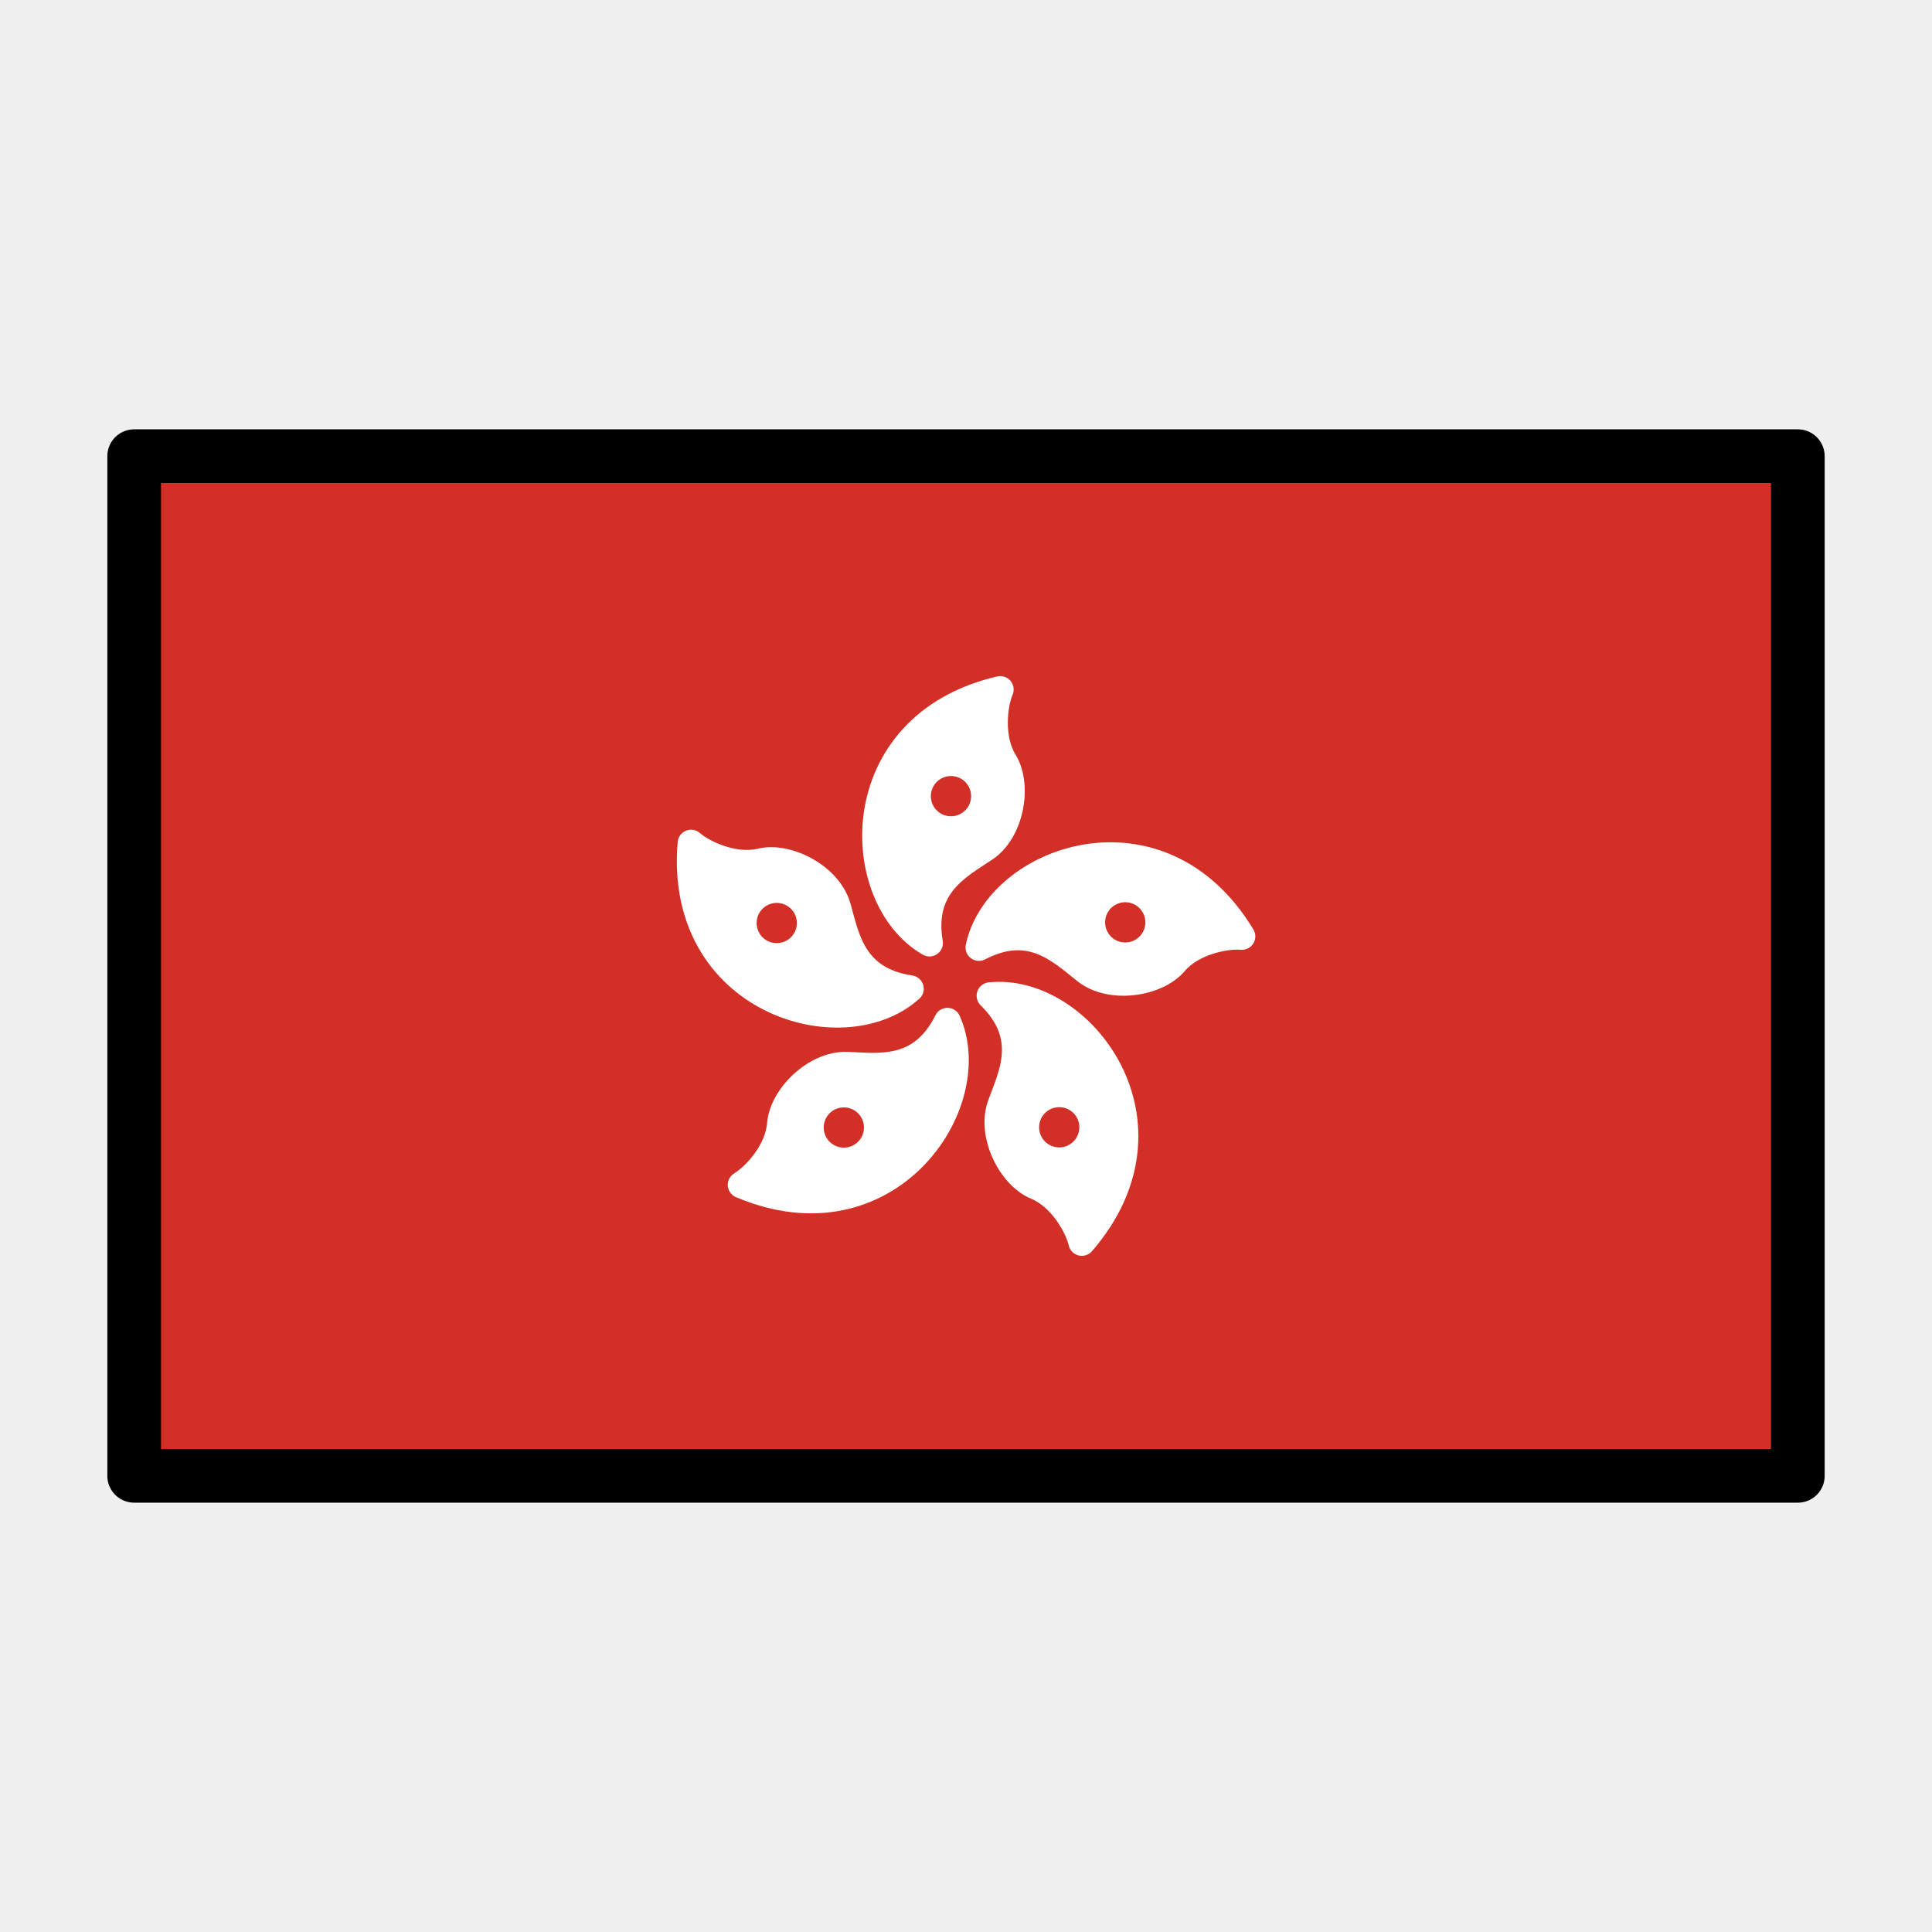
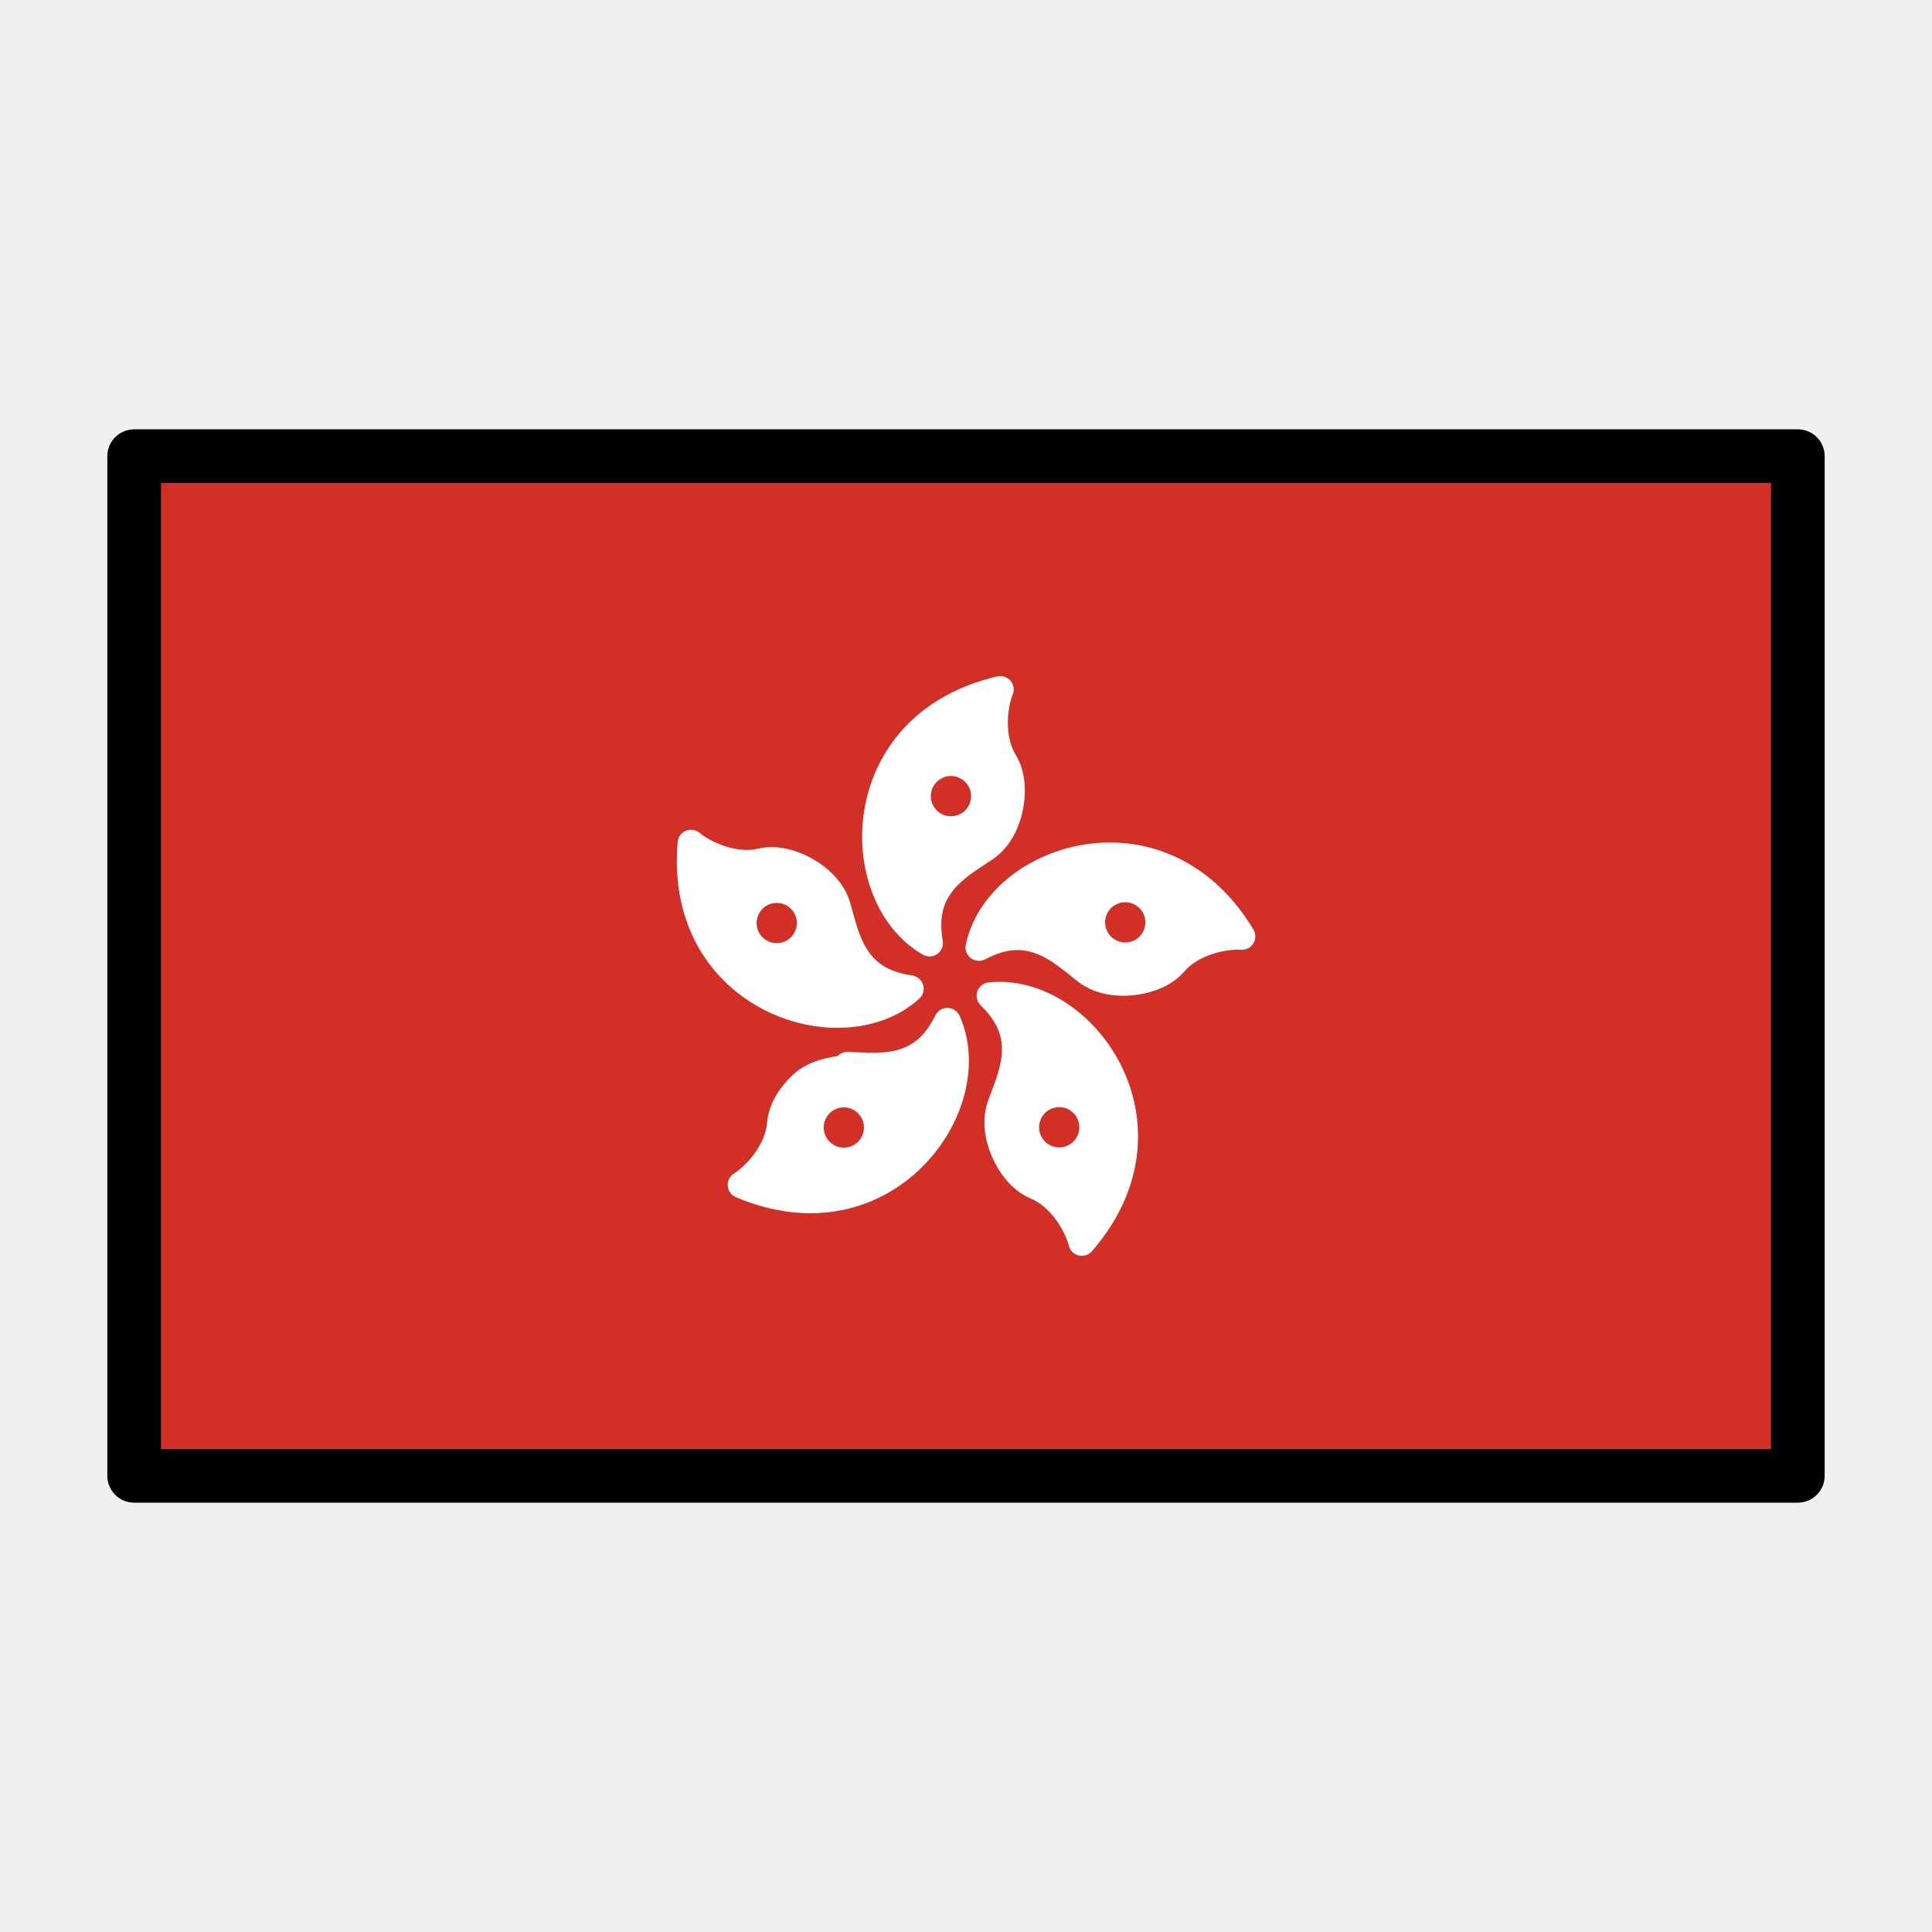
- <svg xmlns="http://www.w3.org/2000/svg" id="emoji" viewBox="0 0 72 72">
-   <g id="color">
-     <rect x="5" y="17" width="62" height="38" fill="#d22f27" />
-     <path fill="#fff" stroke="#fff" stroke-linecap="round" stroke-linejoin="round" d="m36.7 31.62c0.982-0.658 1.256-2.365 0.72-3.238-0.536-0.872-0.379-2.135-0.144-2.686-5.763 1.337-5.569 7.762-2.637 9.448-0.36-2.147 1.079-2.866 2.061-3.524z" />
-     <circle cx="35.44" cy="29.67" r="0.75" fill="#d22f27" fill-rule="evenodd" paint-order="normal" />
-     <path fill="#fff" stroke="#fff" stroke-linecap="round" stroke-linejoin="round" d="m40.47 36.18c0.929 0.73 2.638 0.463 3.302-0.316 0.664-0.779 1.913-1.02 2.51-0.967-3.052-5.067-9.103-2.898-9.8 0.412 1.931-1.006 3.059 0.141 3.988 0.871z" />
-     <circle cx="45.65" cy="-29.26" r="0.75" transform="rotate(72)" fill="#d22f27" fill-rule="evenodd" paint-order="normal" />
-     <path fill="#fff" stroke="#fff" stroke-linecap="round" stroke-linejoin="round" d="m37.3 41.17c-0.407 1.109 0.374 2.652 1.321 3.042 0.946 0.391 1.561 1.505 1.695 2.089 3.876-4.469-0.057-9.553-3.42-9.193 1.554 1.526 0.811 2.953 0.404 4.062z" />
-     <circle cx="-7.242" cy="-57.19" r="0.75" transform="rotate(144)" fill="#d22f27" fill-rule="evenodd" paint-order="normal" />
-     <path fill="#fff" stroke="#fff" stroke-linecap="round" stroke-linejoin="round" d="m31.57 39.7c-1.181-0.045-2.406 1.176-2.485 2.196-0.079 1.021-0.949 1.95-1.463 2.258 5.448 2.306 9.068-3.006 7.686-6.094-0.971 1.949-2.558 1.684-3.738 1.639z" />
-     <circle cx="-50.14" cy="-15.51" r="0.75" transform="rotate(216)" fill="#d22f27" fill-rule="evenodd" paint-order="normal" />
-     <path fill="#fff" stroke="#fff" stroke-linecap="round" stroke-linejoin="round" d="m31.21 33.8c-0.323-1.137-1.862-1.925-2.857-1.685s-2.147-0.3-2.599-0.694c-0.509 5.894 5.661 7.695 8.171 5.427-2.154-0.321-2.392-1.912-2.714-3.049z" />
-     <circle cx="-23.77" cy="38.16" r="0.75" transform="rotate(-72)" fill="#d22f27" fill-rule="evenodd" paint-order="normal" />
-   </g>
-   <g id="line">
-     <rect x="5" y="17" width="62" height="38" fill="none" stroke="#000" stroke-linecap="round" stroke-linejoin="round" stroke-width="2" />
-   </g>
+ <svg xmlns="http://www.w3.org/2000/svg" id="emoji" viewBox="0 0 72 72" version="1.1">
+   <defs id="defs110298" />
+   <path id="path113898" style="fill:#d22f27" d="M 5,17 H 67 V 55 H 5 Z" />
+   <path style="color:#000000;fill:#ffffff;stroke-linecap:round;stroke-linejoin:round;-inkscape-stroke:none" d="m 36.7,31.62 c 0.982,-0.658 1.256,-2.365 0.72,-3.238 -0.536,-0.872 -0.379,-2.135 -0.144,-2.686 -5.763,1.337 -5.569,7.762 -2.637,9.448 -0.36,-2.147 1.079,-2.866 2.061,-3.524 z" id="path113901" />
+   <path style="color:#000000;fill:#ffffff;stroke-linecap:round;stroke-linejoin:round;-inkscape-stroke:none" d="m 37.162,25.209 c -6.109,1.417 -6.171,8.414 -2.771,10.369 a 0.5,0.5 0 0 0 0.742,-0.518 c -0.161,-0.957 0.059,-1.48 0.42,-1.918 0.361,-0.438 0.911,-0.762 1.426,-1.107 0.639,-0.428 0.996,-1.138 1.141,-1.855 0.144,-0.717 0.091,-1.466 -0.273,-2.059 -0.2,-0.326 -0.289,-0.773 -0.287,-1.201 0.002,-0.428 0.098,-0.842 0.178,-1.027 a 0.5,0.5 0 0 0 -0.574,-0.684 z m -0.521,1.258 c -0.019,0.162 -0.081,0.272 -0.082,0.449 -0.002,0.559 0.1,1.182 0.436,1.729 0.172,0.28 0.249,0.819 0.145,1.338 -0.104,0.519 -0.374,0.993 -0.717,1.223 -0.467,0.313 -1.127,0.678 -1.641,1.301 -0.288,0.349 -0.483,0.809 -0.592,1.336 -1.569,-1.957 -1.504,-5.96 2.451,-7.375 z" id="path113904" />
+   <path id="path113907" style="fill:#d22f27;fill-rule:evenodd" d="m 36.19,29.67 a 0.75,0.75 0 0 1 -0.75,0.75 0.75,0.75 0 0 1 -0.75,-0.75 0.75,0.75 0 0 1 0.75,-0.75 0.75,0.75 0 0 1 0.75,0.75 z" />
+   <path style="color:#000000;fill:#ffffff;stroke-linecap:round;stroke-linejoin:round;-inkscape-stroke:none" d="m 40.47,36.18 c 0.929,0.73 2.638,0.463 3.302,-0.316 0.664,-0.779 1.913,-1.02 2.51,-0.967 -3.052,-5.067 -9.103,-2.898 -9.8,0.412 1.931,-1.006 3.059,0.141 3.988,0.871 z" id="path113910" />
+   <path style="color:#000000;fill:#ffffff;stroke-linecap:round;stroke-linejoin:round;-inkscape-stroke:none" d="m 42.111,31.445 c -2.816,-0.359 -5.614,1.361 -6.119,3.76 a 0.5,0.5 0 0 0 0.721,0.547 c 0.861,-0.449 1.427,-0.401 1.955,-0.193 0.528,0.208 1.005,0.631 1.492,1.014 0.605,0.475 1.39,0.596 2.117,0.512 0.727,-0.085 1.424,-0.367 1.875,-0.896 0.248,-0.291 0.645,-0.512 1.053,-0.643 0.408,-0.131 0.832,-0.168 1.033,-0.15 a 0.5,0.5 0 0 0 0.473,-0.756 C 45.498,32.624 43.801,31.661 42.111,31.445 Z m -1.555,1.01 c 1.599,-0.279 3.401,0.271 4.795,2.076 -0.16,0.032 -0.284,0.006 -0.453,0.061 -0.532,0.171 -1.092,0.459 -1.508,0.947 -0.213,0.25 -0.703,0.492 -1.229,0.553 -0.526,0.061 -1.059,-0.05 -1.383,-0.305 -0.442,-0.347 -0.993,-0.862 -1.744,-1.158 -0.421,-0.166 -0.92,-0.208 -1.455,-0.148 0.629,-0.959 1.63,-1.791 2.977,-2.025 z" id="path113913" />
+   <path id="path113916" style="fill:#d22f27;fill-rule:evenodd" d="M 42.166 35.087 C 41.977 35.149 41.771 35.133 41.594 35.042 C 41.417 34.952 41.283 34.795 41.221 34.606 C 41.16 34.416 41.176 34.211 41.266 34.033 C 41.357 33.856 41.514 33.722 41.703 33.661 C 41.892 33.599 42.098 33.615 42.275 33.706 C 42.452 33.796 42.586 33.953 42.648 34.142 C 42.709 34.331 42.693 34.537 42.603 34.714 C 42.513 34.892 42.355 35.026 42.166 35.087 Z" />
+   <path style="color:#000000;fill:#ffffff;stroke-linecap:round;stroke-linejoin:round;-inkscape-stroke:none" d="m 37.3,41.17 c -0.407,1.109 0.374,2.652 1.321,3.042 0.946,0.391 1.561,1.505 1.695,2.089 3.876,-4.469 -0.057,-9.553 -3.42,-9.193 1.554,1.526 0.811,2.953 0.404,4.062 z" id="path113919" />
+   <path style="color:#000000;fill:#ffffff;stroke-linecap:round;stroke-linejoin:round;-inkscape-stroke:none" d="m 36.844,36.611 a 0.5,0.5 0 0 0 -0.299,0.854 c 0.693,0.681 0.824,1.233 0.789,1.799 -0.035,0.566 -0.29,1.153 -0.504,1.734 -0.265,0.722 -0.137,1.507 0.168,2.172 0.305,0.665 0.788,1.239 1.432,1.504 0.354,0.146 0.687,0.455 0.938,0.803 0.251,0.348 0.416,0.738 0.461,0.936 a 0.5,0.5 0 0 0 0.865,0.217 c 4.109,-4.737 0.05,-10.435 -3.85,-10.018 z m 1.182,1.285 c 2.42,0.66 4.719,3.937 2.352,7.406 -0.08,-0.142 -0.094,-0.268 -0.197,-0.412 C 39.853,44.437 39.405,43.995 38.812,43.75 a 0.5,0.5 0 0 0 -0.002,0 c -0.303,-0.125 -0.682,-0.517 -0.902,-0.998 -0.221,-0.481 -0.281,-1.023 -0.139,-1.41 0.194,-0.527 0.513,-1.21 0.562,-2.016 0.028,-0.451 -0.085,-0.939 -0.307,-1.43 z" id="path113922" />
+   <path id="path113925" style="fill:#d22f27;fill-rule:evenodd" d="M 38.868 42.452 C 38.751 42.291 38.703 42.09 38.734 41.894 C 38.765 41.697 38.873 41.521 39.033 41.404 C 39.194 41.287 39.395 41.239 39.592 41.27 C 39.788 41.301 39.964 41.409 40.081 41.57 C 40.198 41.731 40.246 41.932 40.215 42.128 C 40.184 42.325 40.076 42.501 39.915 42.618 C 39.754 42.735 39.553 42.783 39.357 42.752 C 39.16 42.721 38.984 42.613 38.868 42.452 Z" />
+   <path style="color:#000000;fill:#ffffff;stroke-linecap:round;stroke-linejoin:round;-inkscape-stroke:none" d="m 31.57,39.7 c -1.181,-0.045 -2.406,1.176 -2.485,2.196 -0.079,1.021 -0.949,1.95 -1.463,2.258 5.448,2.306 9.068,-3.006 7.686,-6.094 -0.971,1.949 -2.558,1.684 -3.738,1.639 z" id="path113928" />
+   <path style="color:#000000;fill:#ffffff;stroke-linecap:round;stroke-linejoin:round;-inkscape-stroke:none" d="m 35.318,37.561 a 0.5,0.5 0 0 0 -0.457,0.277 c -0.433,0.869 -0.919,1.163 -1.469,1.305 -0.549,0.142 -1.184,0.08 -1.803,0.057 a 0.5,0.5 0 0 0 -0.375,0.156 c -0.604,0.088 -1.201,0.272 -1.639,0.676 -0.538,0.496 -0.937,1.133 -0.99,1.826 -0.03,0.381 -0.22,0.795 -0.473,1.141 -0.253,0.346 -0.574,0.623 -0.748,0.727 a 0.5,0.5 0 0 0 0.062,0.891 c 5.775,2.444 9.938,-3.179 8.336,-6.76 a 0.5,0.5 0 0 0 -0.445,-0.295 z m -0.412,1.818 c 0.119,2.506 -2.286,5.705 -6.316,4.525 0.111,-0.12 0.225,-0.173 0.33,-0.316 0.33,-0.451 0.615,-1.013 0.664,-1.652 0.025,-0.327 0.281,-0.811 0.67,-1.17 0.389,-0.359 0.885,-0.582 1.297,-0.566 0.561,0.021 1.31,0.114 2.092,-0.088 0.438,-0.113 0.866,-0.37 1.264,-0.732 z" id="path113931" />
+   <path id="path113934" style="fill:#d22f27;fill-rule:evenodd" d="M 30.841 41.579 C 30.958 41.418 31.134 41.31 31.33 41.279 C 31.527 41.248 31.727 41.296 31.888 41.413 C 32.049 41.53 32.157 41.706 32.188 41.902 C 32.219 42.099 32.171 42.299 32.054 42.46 C 31.937 42.621 31.761 42.729 31.565 42.76 C 31.368 42.791 31.168 42.743 31.007 42.626 C 30.846 42.509 30.738 42.333 30.707 42.137 C 30.676 41.94 30.724 41.739 30.841 41.579 Z" />
+   <path style="color:#000000;fill:#ffffff;stroke-linecap:round;stroke-linejoin:round;-inkscape-stroke:none" d="m 31.21,33.8 c -0.323,-1.137 -1.862,-1.925 -2.857,-1.685 -0.995,0.24 -2.147,-0.3 -2.599,-0.694 -0.509,5.894 5.661,7.695 8.171,5.427 -2.154,-0.321 -2.392,-1.912 -2.714,-3.049 z" id="path113937" />
+   <path style="color:#000000;fill:#ffffff;stroke-linecap:round;stroke-linejoin:round;-inkscape-stroke:none" d="m 25.566,30.957 a 0.5,0.5 0 0 0 -0.311,0.422 c -0.54,6.248 6.094,8.469 9.004,5.84 a 0.5,0.5 0 0 0 -0.262,-0.865 c -0.961,-0.143 -1.391,-0.514 -1.695,-0.992 -0.304,-0.479 -0.442,-1.101 -0.611,-1.697 -0.21,-0.74 -0.774,-1.3 -1.412,-1.658 -0.638,-0.359 -1.367,-0.54 -2.043,-0.377 -0.372,0.09 -0.823,0.036 -1.23,-0.098 -0.407,-0.134 -0.771,-0.353 -0.924,-0.486 a 0.5,0.5 0 0 0 -0.516,-0.088 z m 0.725,1.307 c 0.148,0.068 0.234,0.161 0.402,0.217 0.531,0.174 1.154,0.271 1.777,0.121 0.319,-0.077 0.857,0.016 1.318,0.275 0.461,0.26 0.827,0.662 0.939,1.059 a 0.5,0.5 0 0 0 0.004,0.004 c 0.153,0.54 0.294,1.279 0.727,1.959 0.243,0.382 0.622,0.708 1.09,0.975 -2.347,0.889 -6.135,-0.409 -6.258,-4.609 z" id="path113940" />
+   <path id="path113943" style="fill:#d22f27;fill-rule:evenodd" d="M 29.179 33.685 C 29.368 33.747 29.525 33.881 29.615 34.058 C 29.706 34.235 29.722 34.441 29.66 34.63 C 29.532 35.024 29.109 35.24 28.715 35.112 C 28.321 34.984 28.106 34.561 28.234 34.167 C 28.295 33.978 28.429 33.821 28.607 33.73 C 28.784 33.64 28.99 33.624 29.179 33.685 Z" />
+   <path style="color:#000000;fill:#000000;stroke-linecap:round;stroke-linejoin:round;-inkscape-stroke:none" d="m 5,16 a 1,1 0 0 0 -1,1 v 38 a 1,1 0 0 0 1,1 h 62 a 1,1 0 0 0 1,-1 V 17 a 1,1 0 0 0 -1,-1 z m 1,2 H 66 V 54 H 6 Z" id="path113946" />
</svg>
